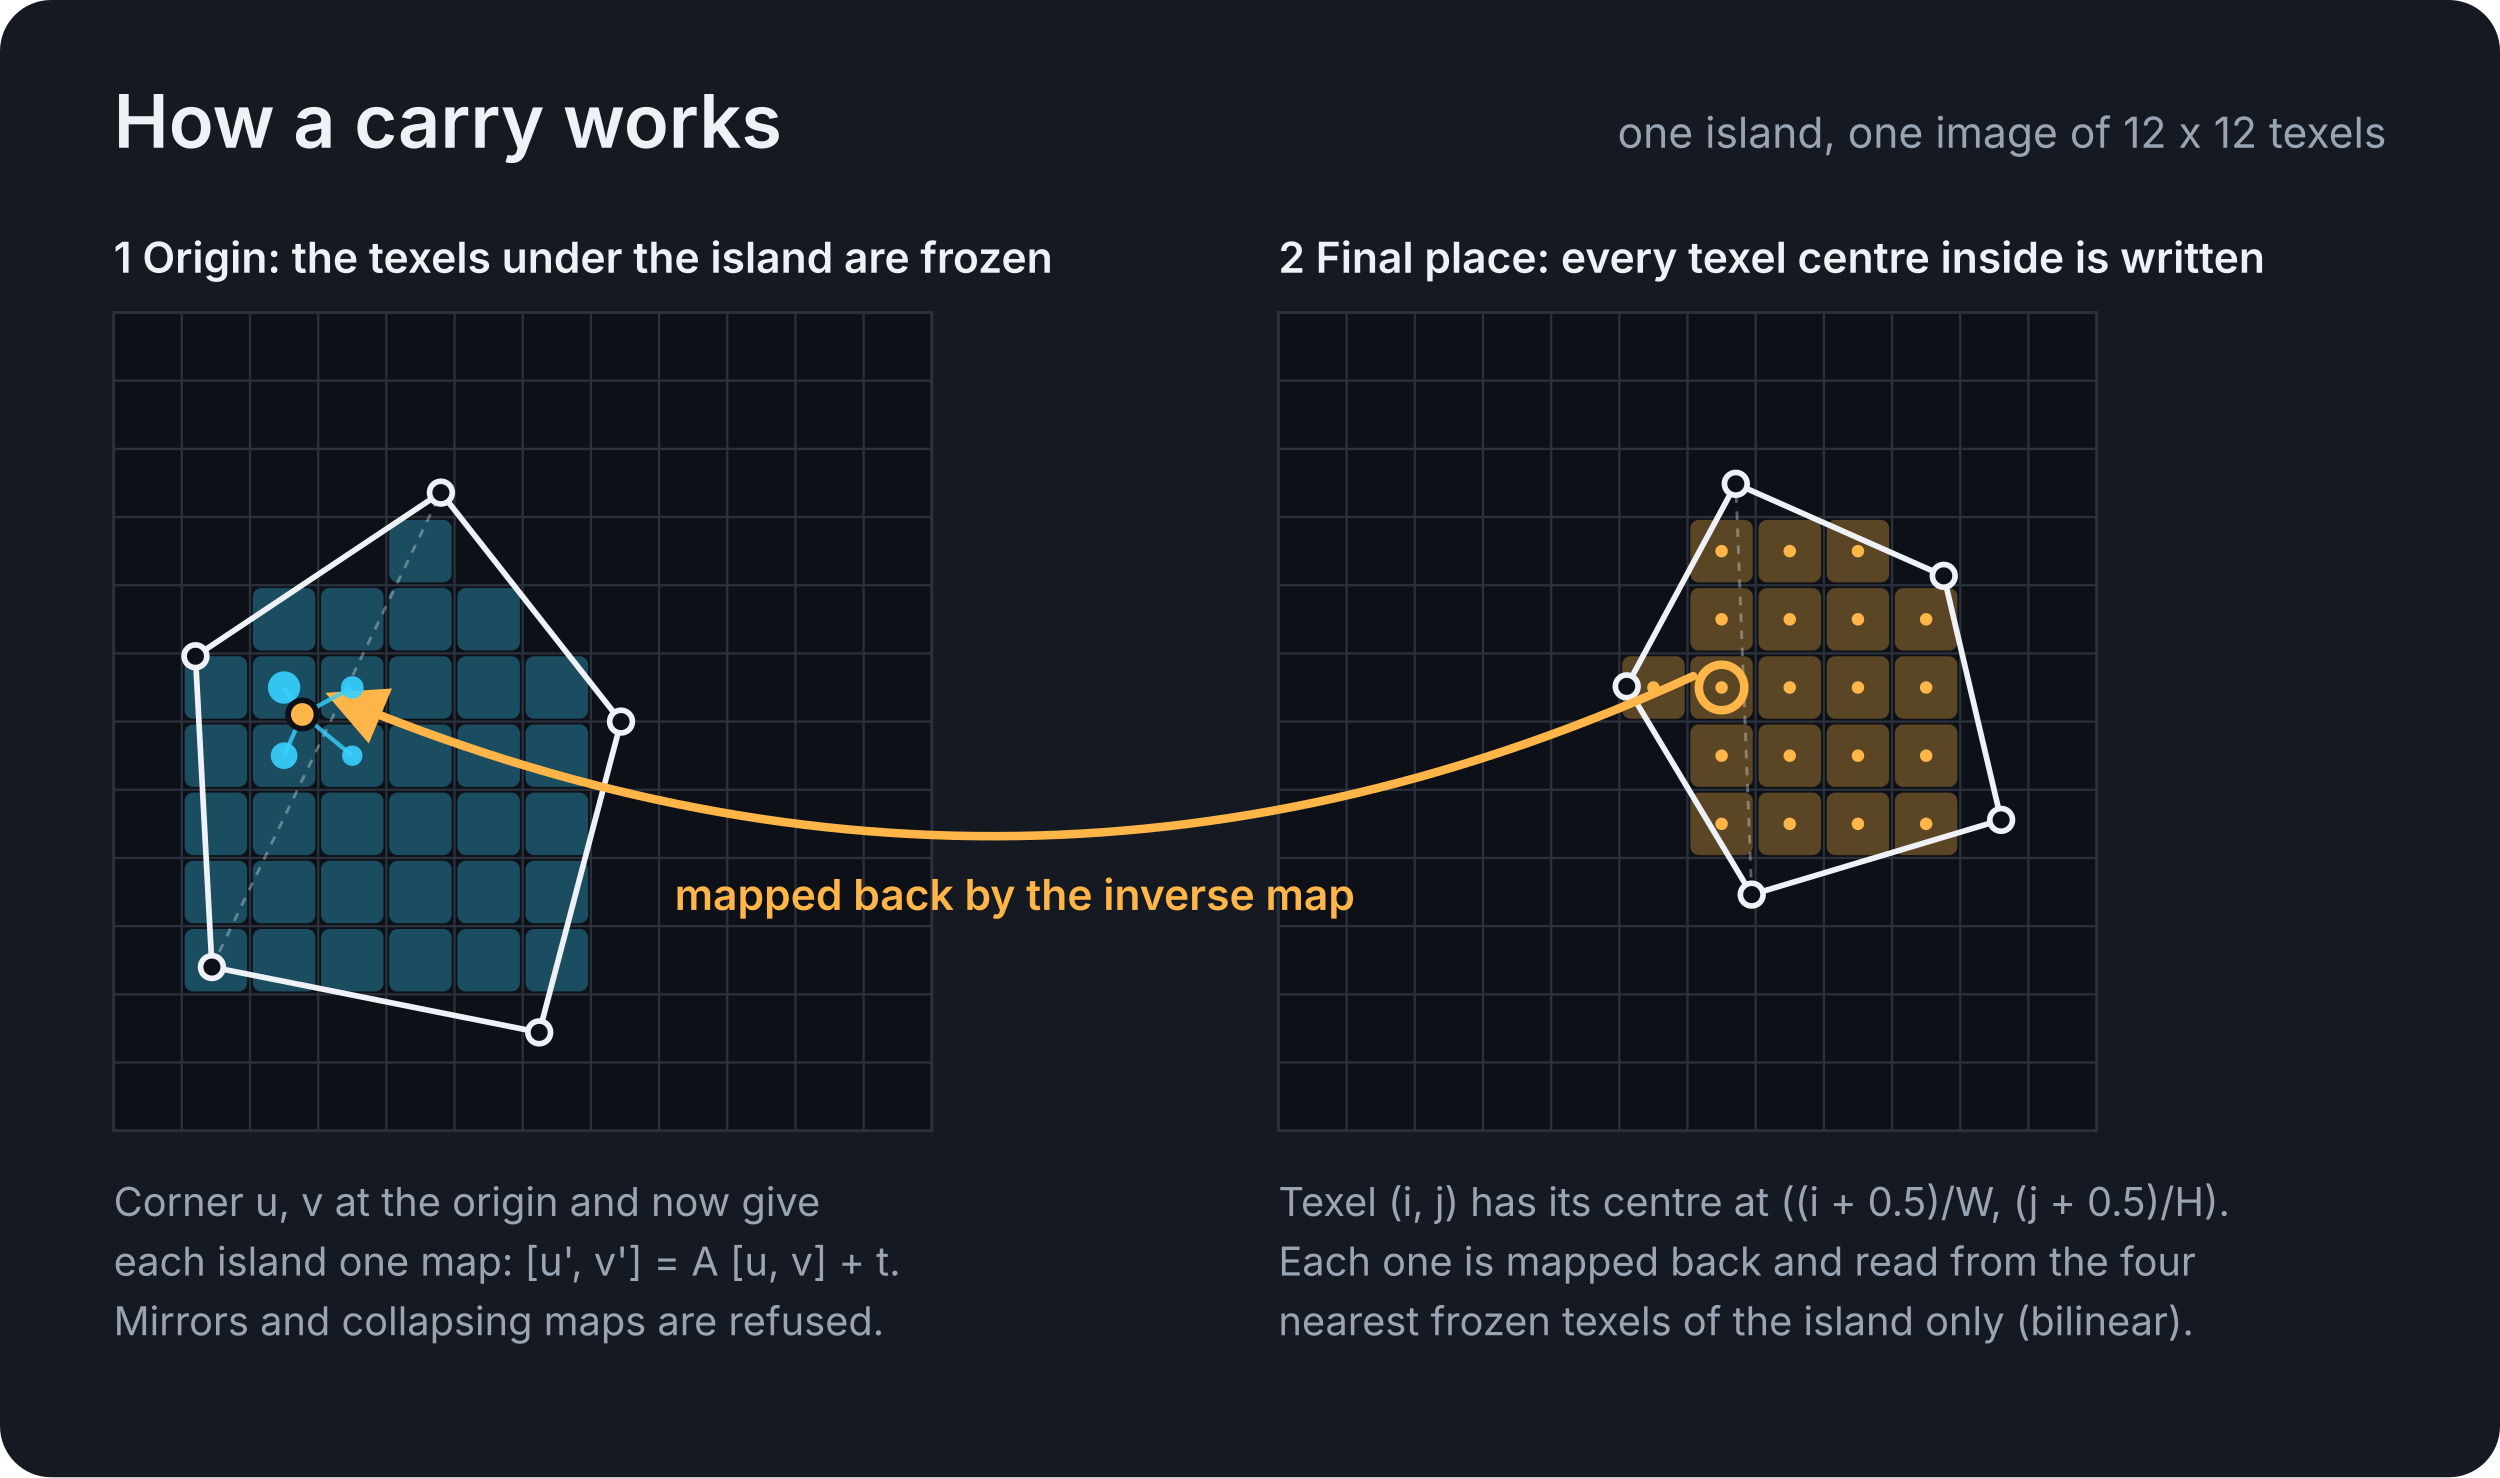
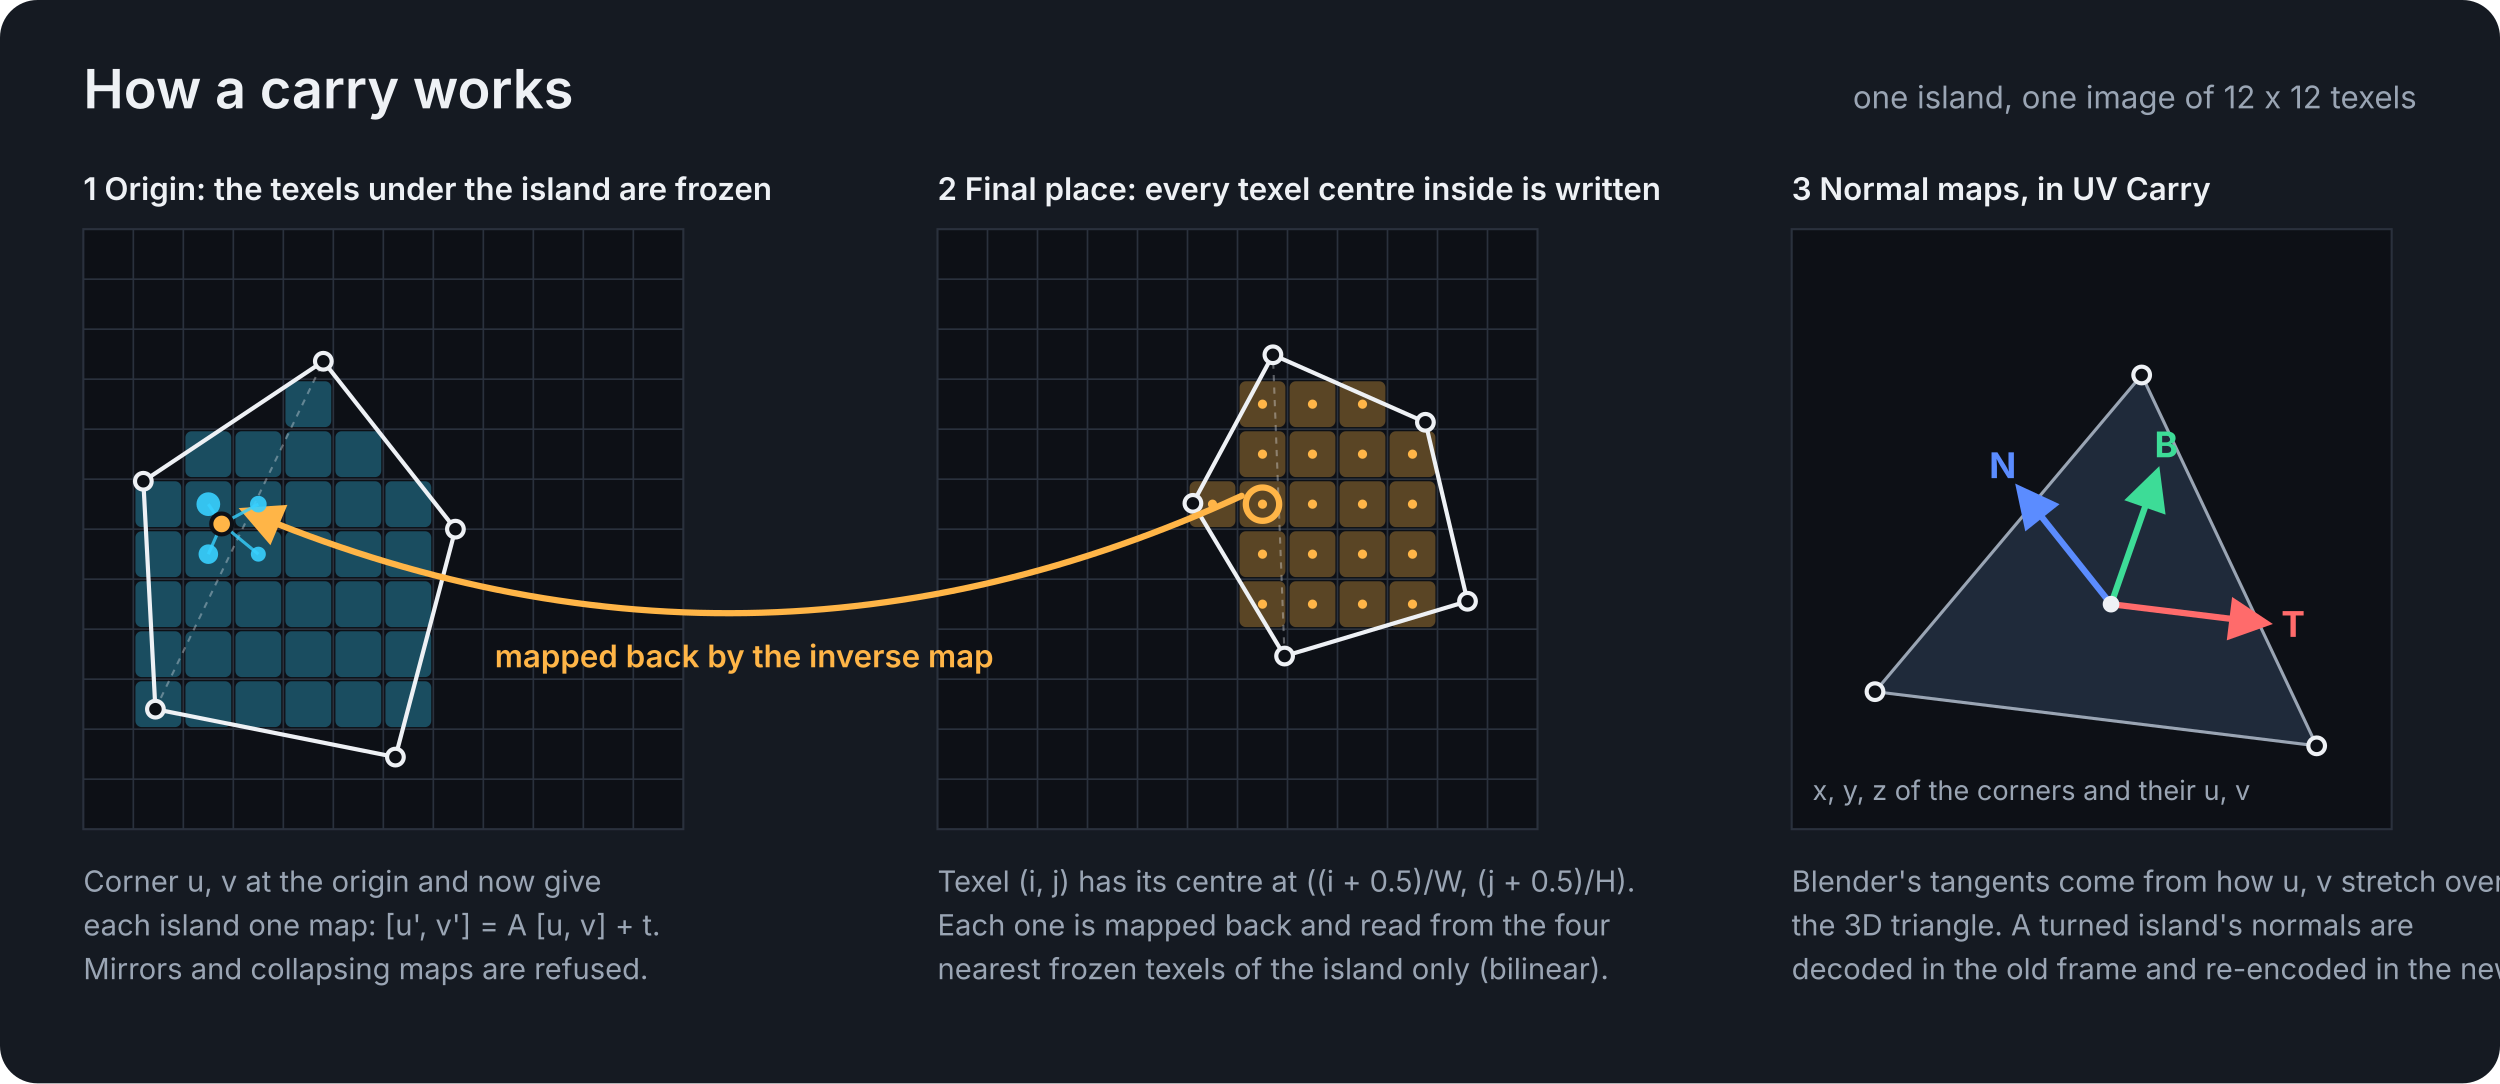
- <svg xmlns="http://www.w3.org/2000/svg" viewBox="0 0 880 520" width="880" height="520">
+ <svg xmlns="http://www.w3.org/2000/svg" viewBox="0 0 1200 520" width="1200" height="520">
  <defs>
    <marker id="tip-ffb547" viewBox="0 0 10 10" refX="8" refY="5" markerWidth="7" markerHeight="7" orient="auto-start-reverse">
      <path d="M0,0 L10,5 L0,10 z" fill="#ffb547" />
    </marker>
    <marker id="tip-38d0ff" viewBox="0 0 10 10" refX="8" refY="5" markerWidth="7" markerHeight="7" orient="auto-start-reverse">
      <path d="M0,0 L10,5 L0,10 z" fill="#38d0ff" />
    </marker>
    <marker id="tip-3ddc97" viewBox="0 0 10 10" refX="8" refY="5" markerWidth="7" markerHeight="7" orient="auto-start-reverse">
      <path d="M0,0 L10,5 L0,10 z" fill="#3ddc97" />
    </marker>
    <marker id="tip-ff6b6b" viewBox="0 0 10 10" refX="8" refY="5" markerWidth="7" markerHeight="7" orient="auto-start-reverse">
      <path d="M0,0 L10,5 L0,10 z" fill="#ff6b6b" />
    </marker>
    <marker id="tip-5b8cff" viewBox="0 0 10 10" refX="8" refY="5" markerWidth="7" markerHeight="7" orient="auto-start-reverse">
      <path d="M0,0 L10,5 L0,10 z" fill="#5b8cff" />
    </marker>
    <marker id="tip-eef1f5" viewBox="0 0 10 10" refX="8" refY="5" markerWidth="7" markerHeight="7" orient="auto-start-reverse">
      <path d="M0,0 L10,5 L0,10 z" fill="#eef1f5" />
    </marker>
  </defs>
-   <rect x="0" y="0" width="880" height="520" rx="18" fill="#151a22" />
+   <rect x="0" y="0" width="1200" height="520" rx="18" fill="#151a22" />
  <text x="40.0" y="52.0" font-family="Segoe UI, Inter, Helvetica Neue, Arial, sans-serif" font-size="26" fill="#eef1f5" text-anchor="start" font-weight="600">How a carry works</text>
-   <text x="840.0" y="52.0" font-family="Segoe UI, Inter, Helvetica Neue, Arial, sans-serif" font-size="15" fill="#9aa5b4" text-anchor="end" font-weight="400">one island, one image of 12 x 12 texels</text>
+   <text x="1160.0" y="52.0" font-family="Segoe UI, Inter, Helvetica Neue, Arial, sans-serif" font-size="15" fill="#9aa5b4" text-anchor="end" font-weight="400">one island, one image of 12 x 12 texels</text>
  <rect x="40" y="110" width="288" height="288" fill="#0d1016" stroke="#2a313d" stroke-width="1" />
  <rect x="65" y="327" width="22" height="22" rx="3" fill="#38d0ff" fill-opacity="0.32" />
  <rect x="89" y="327" width="22" height="22" rx="3" fill="#38d0ff" fill-opacity="0.32" />
  <rect x="113" y="327" width="22" height="22" rx="3" fill="#38d0ff" fill-opacity="0.32" />
  <rect x="137" y="327" width="22" height="22" rx="3" fill="#38d0ff" fill-opacity="0.32" />
  <rect x="161" y="327" width="22" height="22" rx="3" fill="#38d0ff" fill-opacity="0.32" />
  <rect x="185" y="327" width="22" height="22" rx="3" fill="#38d0ff" fill-opacity="0.32" />
  <rect x="65" y="303" width="22" height="22" rx="3" fill="#38d0ff" fill-opacity="0.32" />
  <rect x="89" y="303" width="22" height="22" rx="3" fill="#38d0ff" fill-opacity="0.32" />
  <rect x="113" y="303" width="22" height="22" rx="3" fill="#38d0ff" fill-opacity="0.32" />
  <rect x="137" y="303" width="22" height="22" rx="3" fill="#38d0ff" fill-opacity="0.32" />
  <rect x="161" y="303" width="22" height="22" rx="3" fill="#38d0ff" fill-opacity="0.32" />
  <rect x="185" y="303" width="22" height="22" rx="3" fill="#38d0ff" fill-opacity="0.32" />
  <rect x="65" y="279" width="22" height="22" rx="3" fill="#38d0ff" fill-opacity="0.32" />
  <rect x="89" y="279" width="22" height="22" rx="3" fill="#38d0ff" fill-opacity="0.32" />
  <rect x="113" y="279" width="22" height="22" rx="3" fill="#38d0ff" fill-opacity="0.32" />
  <rect x="137" y="279" width="22" height="22" rx="3" fill="#38d0ff" fill-opacity="0.32" />
  <rect x="161" y="279" width="22" height="22" rx="3" fill="#38d0ff" fill-opacity="0.32" />
  <rect x="185" y="279" width="22" height="22" rx="3" fill="#38d0ff" fill-opacity="0.32" />
  <rect x="65" y="255" width="22" height="22" rx="3" fill="#38d0ff" fill-opacity="0.32" />
  <rect x="89" y="255" width="22" height="22" rx="3" fill="#38d0ff" fill-opacity="0.32" />
  <rect x="113" y="255" width="22" height="22" rx="3" fill="#38d0ff" fill-opacity="0.32" />
  <rect x="137" y="255" width="22" height="22" rx="3" fill="#38d0ff" fill-opacity="0.32" />
  <rect x="161" y="255" width="22" height="22" rx="3" fill="#38d0ff" fill-opacity="0.32" />
  <rect x="185" y="255" width="22" height="22" rx="3" fill="#38d0ff" fill-opacity="0.32" />
  <rect x="65" y="231" width="22" height="22" rx="3" fill="#38d0ff" fill-opacity="0.32" />
  <rect x="89" y="231" width="22" height="22" rx="3" fill="#38d0ff" fill-opacity="0.32" />
  <rect x="113" y="231" width="22" height="22" rx="3" fill="#38d0ff" fill-opacity="0.32" />
  <rect x="137" y="231" width="22" height="22" rx="3" fill="#38d0ff" fill-opacity="0.32" />
  <rect x="161" y="231" width="22" height="22" rx="3" fill="#38d0ff" fill-opacity="0.32" />
  <rect x="185" y="231" width="22" height="22" rx="3" fill="#38d0ff" fill-opacity="0.32" />
  <rect x="89" y="207" width="22" height="22" rx="3" fill="#38d0ff" fill-opacity="0.32" />
  <rect x="113" y="207" width="22" height="22" rx="3" fill="#38d0ff" fill-opacity="0.32" />
  <rect x="137" y="207" width="22" height="22" rx="3" fill="#38d0ff" fill-opacity="0.32" />
  <rect x="161" y="207" width="22" height="22" rx="3" fill="#38d0ff" fill-opacity="0.32" />
  <rect x="137" y="183" width="22" height="22" rx="3" fill="#38d0ff" fill-opacity="0.32" />
  <line x1="64" y1="110" x2="64" y2="398" stroke="#2a313d" stroke-width="0.8" />
  <line x1="40" y1="134" x2="328" y2="134" stroke="#2a313d" stroke-width="0.8" />
  <line x1="88" y1="110" x2="88" y2="398" stroke="#2a313d" stroke-width="0.8" />
  <line x1="40" y1="158" x2="328" y2="158" stroke="#2a313d" stroke-width="0.8" />
  <line x1="112" y1="110" x2="112" y2="398" stroke="#2a313d" stroke-width="0.8" />
  <line x1="40" y1="182" x2="328" y2="182" stroke="#2a313d" stroke-width="0.8" />
  <line x1="136" y1="110" x2="136" y2="398" stroke="#2a313d" stroke-width="0.8" />
  <line x1="40" y1="206" x2="328" y2="206" stroke="#2a313d" stroke-width="0.8" />
  <line x1="160" y1="110" x2="160" y2="398" stroke="#2a313d" stroke-width="0.8" />
  <line x1="40" y1="230" x2="328" y2="230" stroke="#2a313d" stroke-width="0.8" />
  <line x1="184" y1="110" x2="184" y2="398" stroke="#2a313d" stroke-width="0.8" />
  <line x1="40" y1="254" x2="328" y2="254" stroke="#2a313d" stroke-width="0.8" />
  <line x1="208" y1="110" x2="208" y2="398" stroke="#2a313d" stroke-width="0.8" />
  <line x1="40" y1="278" x2="328" y2="278" stroke="#2a313d" stroke-width="0.8" />
  <line x1="232" y1="110" x2="232" y2="398" stroke="#2a313d" stroke-width="0.8" />
  <line x1="40" y1="302" x2="328" y2="302" stroke="#2a313d" stroke-width="0.8" />
  <line x1="256" y1="110" x2="256" y2="398" stroke="#2a313d" stroke-width="0.8" />
  <line x1="40" y1="326" x2="328" y2="326" stroke="#2a313d" stroke-width="0.8" />
  <line x1="280" y1="110" x2="280" y2="398" stroke="#2a313d" stroke-width="0.8" />
  <line x1="40" y1="350" x2="328" y2="350" stroke="#2a313d" stroke-width="0.8" />
  <line x1="304" y1="110" x2="304" y2="398" stroke="#2a313d" stroke-width="0.8" />
  <line x1="40" y1="374" x2="328" y2="374" stroke="#2a313d" stroke-width="0.8" />
  <line x1="74.6" y1="340.4" x2="155.2" y2="173.4" stroke="#eef1f5" stroke-opacity="0.35" stroke-width="1" stroke-dasharray="3 3" />
  <line x1="74.6" y1="340.4" x2="68.8" y2="231.0" stroke="#eef1f5" stroke-opacity="0.35" stroke-width="1" stroke-dasharray="3 3" />
  <polygon points="74.6,340.4 189.8,363.4 218.6,254.0 155.2,173.4 68.8,231.0" fill="none" stroke="#eef1f5" stroke-width="2" stroke-linejoin="round" />
  <circle cx="74.6" cy="340.4" r="4" fill="#0d1016" stroke="#eef1f5" stroke-width="2" />
  <circle cx="189.8" cy="363.4" r="4" fill="#0d1016" stroke="#eef1f5" stroke-width="2" />
  <circle cx="218.6" cy="254.0" r="4" fill="#0d1016" stroke="#eef1f5" stroke-width="2" />
  <circle cx="155.2" cy="173.4" r="4" fill="#0d1016" stroke="#eef1f5" stroke-width="2" />
  <circle cx="68.8" cy="231.0" r="4" fill="#0d1016" stroke="#eef1f5" stroke-width="2" />
  <text x="40.0" y="96.0" font-family="Segoe UI, Inter, Helvetica Neue, Arial, sans-serif" font-size="15" fill="#eef1f5" text-anchor="start" font-weight="600">1  Origin: the texels under the island are frozen</text>
  <rect x="450" y="110" width="288" height="288" fill="#0d1016" stroke="#2a313d" stroke-width="1" />
  <rect x="595" y="279" width="22" height="22" rx="3" fill="#ffb547" fill-opacity="0.32" />
  <circle cx="606.0" cy="290.0" r="2.2" fill="#ffb547" />
  <rect x="619" y="279" width="22" height="22" rx="3" fill="#ffb547" fill-opacity="0.32" />
  <circle cx="630.0" cy="290.0" r="2.2" fill="#ffb547" />
  <rect x="643" y="279" width="22" height="22" rx="3" fill="#ffb547" fill-opacity="0.32" />
  <circle cx="654.0" cy="290.0" r="2.2" fill="#ffb547" />
  <rect x="667" y="279" width="22" height="22" rx="3" fill="#ffb547" fill-opacity="0.32" />
  <circle cx="678.0" cy="290.0" r="2.2" fill="#ffb547" />
  <rect x="595" y="255" width="22" height="22" rx="3" fill="#ffb547" fill-opacity="0.32" />
  <circle cx="606.0" cy="266.0" r="2.2" fill="#ffb547" />
  <rect x="619" y="255" width="22" height="22" rx="3" fill="#ffb547" fill-opacity="0.32" />
  <circle cx="630.0" cy="266.0" r="2.2" fill="#ffb547" />
  <rect x="643" y="255" width="22" height="22" rx="3" fill="#ffb547" fill-opacity="0.32" />
  <circle cx="654.0" cy="266.0" r="2.2" fill="#ffb547" />
  <rect x="667" y="255" width="22" height="22" rx="3" fill="#ffb547" fill-opacity="0.32" />
  <circle cx="678.0" cy="266.0" r="2.2" fill="#ffb547" />
  <rect x="571" y="231" width="22" height="22" rx="3" fill="#ffb547" fill-opacity="0.32" />
  <circle cx="582.0" cy="242.0" r="2.2" fill="#ffb547" />
  <rect x="595" y="231" width="22" height="22" rx="3" fill="#ffb547" fill-opacity="0.32" />
  <circle cx="606.0" cy="242.0" r="2.2" fill="#ffb547" />
  <rect x="619" y="231" width="22" height="22" rx="3" fill="#ffb547" fill-opacity="0.32" />
  <circle cx="630.0" cy="242.0" r="2.2" fill="#ffb547" />
  <rect x="643" y="231" width="22" height="22" rx="3" fill="#ffb547" fill-opacity="0.32" />
  <circle cx="654.0" cy="242.0" r="2.2" fill="#ffb547" />
  <rect x="667" y="231" width="22" height="22" rx="3" fill="#ffb547" fill-opacity="0.32" />
  <circle cx="678.0" cy="242.0" r="2.2" fill="#ffb547" />
  <rect x="595" y="207" width="22" height="22" rx="3" fill="#ffb547" fill-opacity="0.32" />
  <circle cx="606.0" cy="218.0" r="2.2" fill="#ffb547" />
  <rect x="619" y="207" width="22" height="22" rx="3" fill="#ffb547" fill-opacity="0.32" />
  <circle cx="630.0" cy="218.0" r="2.2" fill="#ffb547" />
  <rect x="643" y="207" width="22" height="22" rx="3" fill="#ffb547" fill-opacity="0.32" />
  <circle cx="654.0" cy="218.0" r="2.2" fill="#ffb547" />
  <rect x="667" y="207" width="22" height="22" rx="3" fill="#ffb547" fill-opacity="0.32" />
  <circle cx="678.0" cy="218.0" r="2.2" fill="#ffb547" />
  <rect x="595" y="183" width="22" height="22" rx="3" fill="#ffb547" fill-opacity="0.32" />
  <circle cx="606.0" cy="194.0" r="2.2" fill="#ffb547" />
  <rect x="619" y="183" width="22" height="22" rx="3" fill="#ffb547" fill-opacity="0.32" />
  <circle cx="630.0" cy="194.0" r="2.2" fill="#ffb547" />
  <rect x="643" y="183" width="22" height="22" rx="3" fill="#ffb547" fill-opacity="0.32" />
  <circle cx="654.0" cy="194.0" r="2.2" fill="#ffb547" />
  <line x1="474" y1="110" x2="474" y2="398" stroke="#2a313d" stroke-width="0.8" />
  <line x1="450" y1="134" x2="738" y2="134" stroke="#2a313d" stroke-width="0.8" />
  <line x1="498" y1="110" x2="498" y2="398" stroke="#2a313d" stroke-width="0.8" />
  <line x1="450" y1="158" x2="738" y2="158" stroke="#2a313d" stroke-width="0.8" />
  <line x1="522" y1="110" x2="522" y2="398" stroke="#2a313d" stroke-width="0.8" />
  <line x1="450" y1="182" x2="738" y2="182" stroke="#2a313d" stroke-width="0.8" />
  <line x1="546" y1="110" x2="546" y2="398" stroke="#2a313d" stroke-width="0.8" />
  <line x1="450" y1="206" x2="738" y2="206" stroke="#2a313d" stroke-width="0.8" />
  <line x1="570" y1="110" x2="570" y2="398" stroke="#2a313d" stroke-width="0.8" />
  <line x1="450" y1="230" x2="738" y2="230" stroke="#2a313d" stroke-width="0.8" />
  <line x1="594" y1="110" x2="594" y2="398" stroke="#2a313d" stroke-width="0.8" />
  <line x1="450" y1="254" x2="738" y2="254" stroke="#2a313d" stroke-width="0.8" />
  <line x1="618" y1="110" x2="618" y2="398" stroke="#2a313d" stroke-width="0.8" />
  <line x1="450" y1="278" x2="738" y2="278" stroke="#2a313d" stroke-width="0.8" />
  <line x1="642" y1="110" x2="642" y2="398" stroke="#2a313d" stroke-width="0.8" />
  <line x1="450" y1="302" x2="738" y2="302" stroke="#2a313d" stroke-width="0.8" />
  <line x1="666" y1="110" x2="666" y2="398" stroke="#2a313d" stroke-width="0.8" />
  <line x1="450" y1="326" x2="738" y2="326" stroke="#2a313d" stroke-width="0.8" />
  <line x1="690" y1="110" x2="690" y2="398" stroke="#2a313d" stroke-width="0.8" />
  <line x1="450" y1="350" x2="738" y2="350" stroke="#2a313d" stroke-width="0.8" />
  <line x1="714" y1="110" x2="714" y2="398" stroke="#2a313d" stroke-width="0.8" />
  <line x1="450" y1="374" x2="738" y2="374" stroke="#2a313d" stroke-width="0.8" />
  <line x1="616.6" y1="314.9" x2="611.0" y2="170.3" stroke="#eef1f5" stroke-opacity="0.35" stroke-width="1" stroke-dasharray="3 3" />
  <line x1="616.6" y1="314.9" x2="572.6" y2="241.6" stroke="#eef1f5" stroke-opacity="0.35" stroke-width="1" stroke-dasharray="3 3" />
  <polygon points="616.6,314.9 704.4,288.6 684.2,202.7 611.0,170.3 572.6,241.6" fill="none" stroke="#eef1f5" stroke-width="2" stroke-linejoin="round" />
  <circle cx="616.6" cy="314.9" r="4" fill="#0d1016" stroke="#eef1f5" stroke-width="2" />
  <circle cx="704.4" cy="288.6" r="4" fill="#0d1016" stroke="#eef1f5" stroke-width="2" />
  <circle cx="684.2" cy="202.7" r="4" fill="#0d1016" stroke="#eef1f5" stroke-width="2" />
  <circle cx="611.0" cy="170.3" r="4" fill="#0d1016" stroke="#eef1f5" stroke-width="2" />
  <circle cx="572.6" cy="241.6" r="4" fill="#0d1016" stroke="#eef1f5" stroke-width="2" />
  <text x="450.0" y="96.0" font-family="Segoe UI, Inter, Helvetica Neue, Arial, sans-serif" font-size="15" fill="#eef1f5" text-anchor="start" font-weight="600">2  Final place: every texel centre inside is written</text>
  <circle cx="606.0" cy="242.0" r="8" fill="none" stroke="#ffb547" stroke-width="3" />
  <path d="M596.0,238.0 Q358.8,346.8 118.4,245.5" fill="none" stroke="#ffb547" stroke-width="3" stroke-linecap="round" marker-end="url(#tip-ffb547)" />
  <text x="357.2" y="320.3" font-family="Segoe UI, Inter, Helvetica Neue, Arial, sans-serif" font-size="15" fill="#ffb547" text-anchor="middle" font-weight="600">mapped back by the inverse map</text>
  <circle cx="100.0" cy="266.0" r="4.7" fill="#38d0ff" fill-opacity="0.9" />
  <line x1="100.0" y1="266.0" x2="106.4" y2="251.5" stroke="#38d0ff" stroke-width="1.5" stroke-opacity="0.8" />
  <circle cx="100.0" cy="242.0" r="5.7" fill="#38d0ff" fill-opacity="0.9" />
  <line x1="100.0" y1="242.0" x2="106.4" y2="251.5" stroke="#38d0ff" stroke-width="1.5" stroke-opacity="0.8" />
  <circle cx="124.0" cy="266.0" r="3.6" fill="#38d0ff" fill-opacity="0.9" />
  <line x1="124.0" y1="266.0" x2="106.4" y2="251.5" stroke="#38d0ff" stroke-width="1.5" stroke-opacity="0.8" />
  <circle cx="124.0" cy="242.0" r="4.0" fill="#38d0ff" fill-opacity="0.9" />
  <line x1="124.0" y1="242.0" x2="106.4" y2="251.5" stroke="#38d0ff" stroke-width="1.5" stroke-opacity="0.8" />
  <circle cx="106.4" cy="251.5" r="5" fill="#ffb547" stroke="#0d1016" stroke-width="2" />
+   <text x="860.0" y="96.0" font-family="Segoe UI, Inter, Helvetica Neue, Arial, sans-serif" font-size="15" fill="#eef1f5" text-anchor="start" font-weight="600">3  Normal maps, in UV Carry</text>
+   <rect x="860" y="110" width="288" height="288" fill="#0d1016" stroke="#2a313d" stroke-width="1" />
+   <polygon points="900.0,332.0 1112.0,358.0 1028.0,180.0" fill="#1f2a3a" stroke="#9aa5b4" stroke-width="1.5" stroke-linejoin="round" />
+   <circle cx="900.0" cy="332.0" r="4" fill="#0d1016" stroke="#eef1f5" stroke-width="2" />
+   <circle cx="1112.0" cy="358.0" r="4" fill="#0d1016" stroke="#eef1f5" stroke-width="2" />
+   <circle cx="1028.0" cy="180.0" r="4" fill="#0d1016" stroke="#eef1f5" stroke-width="2" />
+   <path d="M1013.3,290.0 Q1050.1,294.5 1086.8,299.0" fill="none" stroke="#ff6b6b" stroke-width="3" stroke-linecap="round" marker-end="url(#tip-ff6b6b)" />
+   <text x="1100.7" y="305.7" font-family="Segoe UI, Inter, Helvetica Neue, Arial, sans-serif" font-size="17" fill="#ff6b6b" text-anchor="middle" font-weight="700">T</text>
+   <path d="M1013.3,290.0 Q1024.2,258.9 1035.1,227.7" fill="none" stroke="#3ddc97" stroke-width="3" stroke-linecap="round" marker-end="url(#tip-3ddc97)" />
+   <text x="1039.8" y="219.5" font-family="Segoe UI, Inter, Helvetica Neue, Arial, sans-serif" font-size="17" fill="#3ddc97" text-anchor="middle" font-weight="700">B</text>
+   <path d="M1013.3,290.0 Q991.6,262.7 969.9,235.4" fill="none" stroke="#5b8cff" stroke-width="3" stroke-linecap="round" marker-end="url(#tip-5b8cff)" />
+   <text x="961.3" y="229.5" font-family="Segoe UI, Inter, Helvetica Neue, Arial, sans-serif" font-size="17" fill="#5b8cff" text-anchor="middle" font-weight="700">N</text>
+   <circle cx="1013.3" cy="290.0" r="4" fill="#eef1f5" />
+   <text x="870.0" y="384.0" font-family="Segoe UI, Inter, Helvetica Neue, Arial, sans-serif" font-size="13" fill="#9aa5b4" text-anchor="start" font-weight="400">x, y, z of the corners and their u, v</text>
  <text x="40.0" y="428.0" font-family="Segoe UI, Inter, Helvetica Neue, Arial, sans-serif" font-size="14" fill="#9aa5b4" text-anchor="start" font-weight="400">Corner u, v at the origin and now give</text>
  <text x="40.0" y="449.0" font-family="Segoe UI, Inter, Helvetica Neue, Arial, sans-serif" font-size="14" fill="#9aa5b4" text-anchor="start" font-weight="400">each island one map:  [u', v'] = A [u, v] + t.</text>
  <text x="40.0" y="470.0" font-family="Segoe UI, Inter, Helvetica Neue, Arial, sans-serif" font-size="14" fill="#9aa5b4" text-anchor="start" font-weight="400">Mirrors and collapsing maps are refused.</text>
  <text x="450.0" y="428.0" font-family="Segoe UI, Inter, Helvetica Neue, Arial, sans-serif" font-size="14" fill="#9aa5b4" text-anchor="start" font-weight="400">Texel (i, j) has its centre at ((i + 0.5)/W, (j + 0.5)/H).</text>
  <text x="450.0" y="449.0" font-family="Segoe UI, Inter, Helvetica Neue, Arial, sans-serif" font-size="14" fill="#9aa5b4" text-anchor="start" font-weight="400">Each one is mapped back and read from the four</text>
  <text x="450.0" y="470.0" font-family="Segoe UI, Inter, Helvetica Neue, Arial, sans-serif" font-size="14" fill="#9aa5b4" text-anchor="start" font-weight="400">nearest frozen texels of the island only (bilinear).</text>
+   <text x="860.0" y="428.0" font-family="Segoe UI, Inter, Helvetica Neue, Arial, sans-serif" font-size="14" fill="#9aa5b4" text-anchor="start" font-weight="400">Blender's tangents come from how u, v stretch over</text>
+   <text x="860.0" y="449.0" font-family="Segoe UI, Inter, Helvetica Neue, Arial, sans-serif" font-size="14" fill="#9aa5b4" text-anchor="start" font-weight="400">the 3D triangle. A turned island's normals are</text>
+   <text x="860.0" y="470.0" font-family="Segoe UI, Inter, Helvetica Neue, Arial, sans-serif" font-size="14" fill="#9aa5b4" text-anchor="start" font-weight="400">decoded in the old frame and re-encoded in the new.</text>
</svg>
